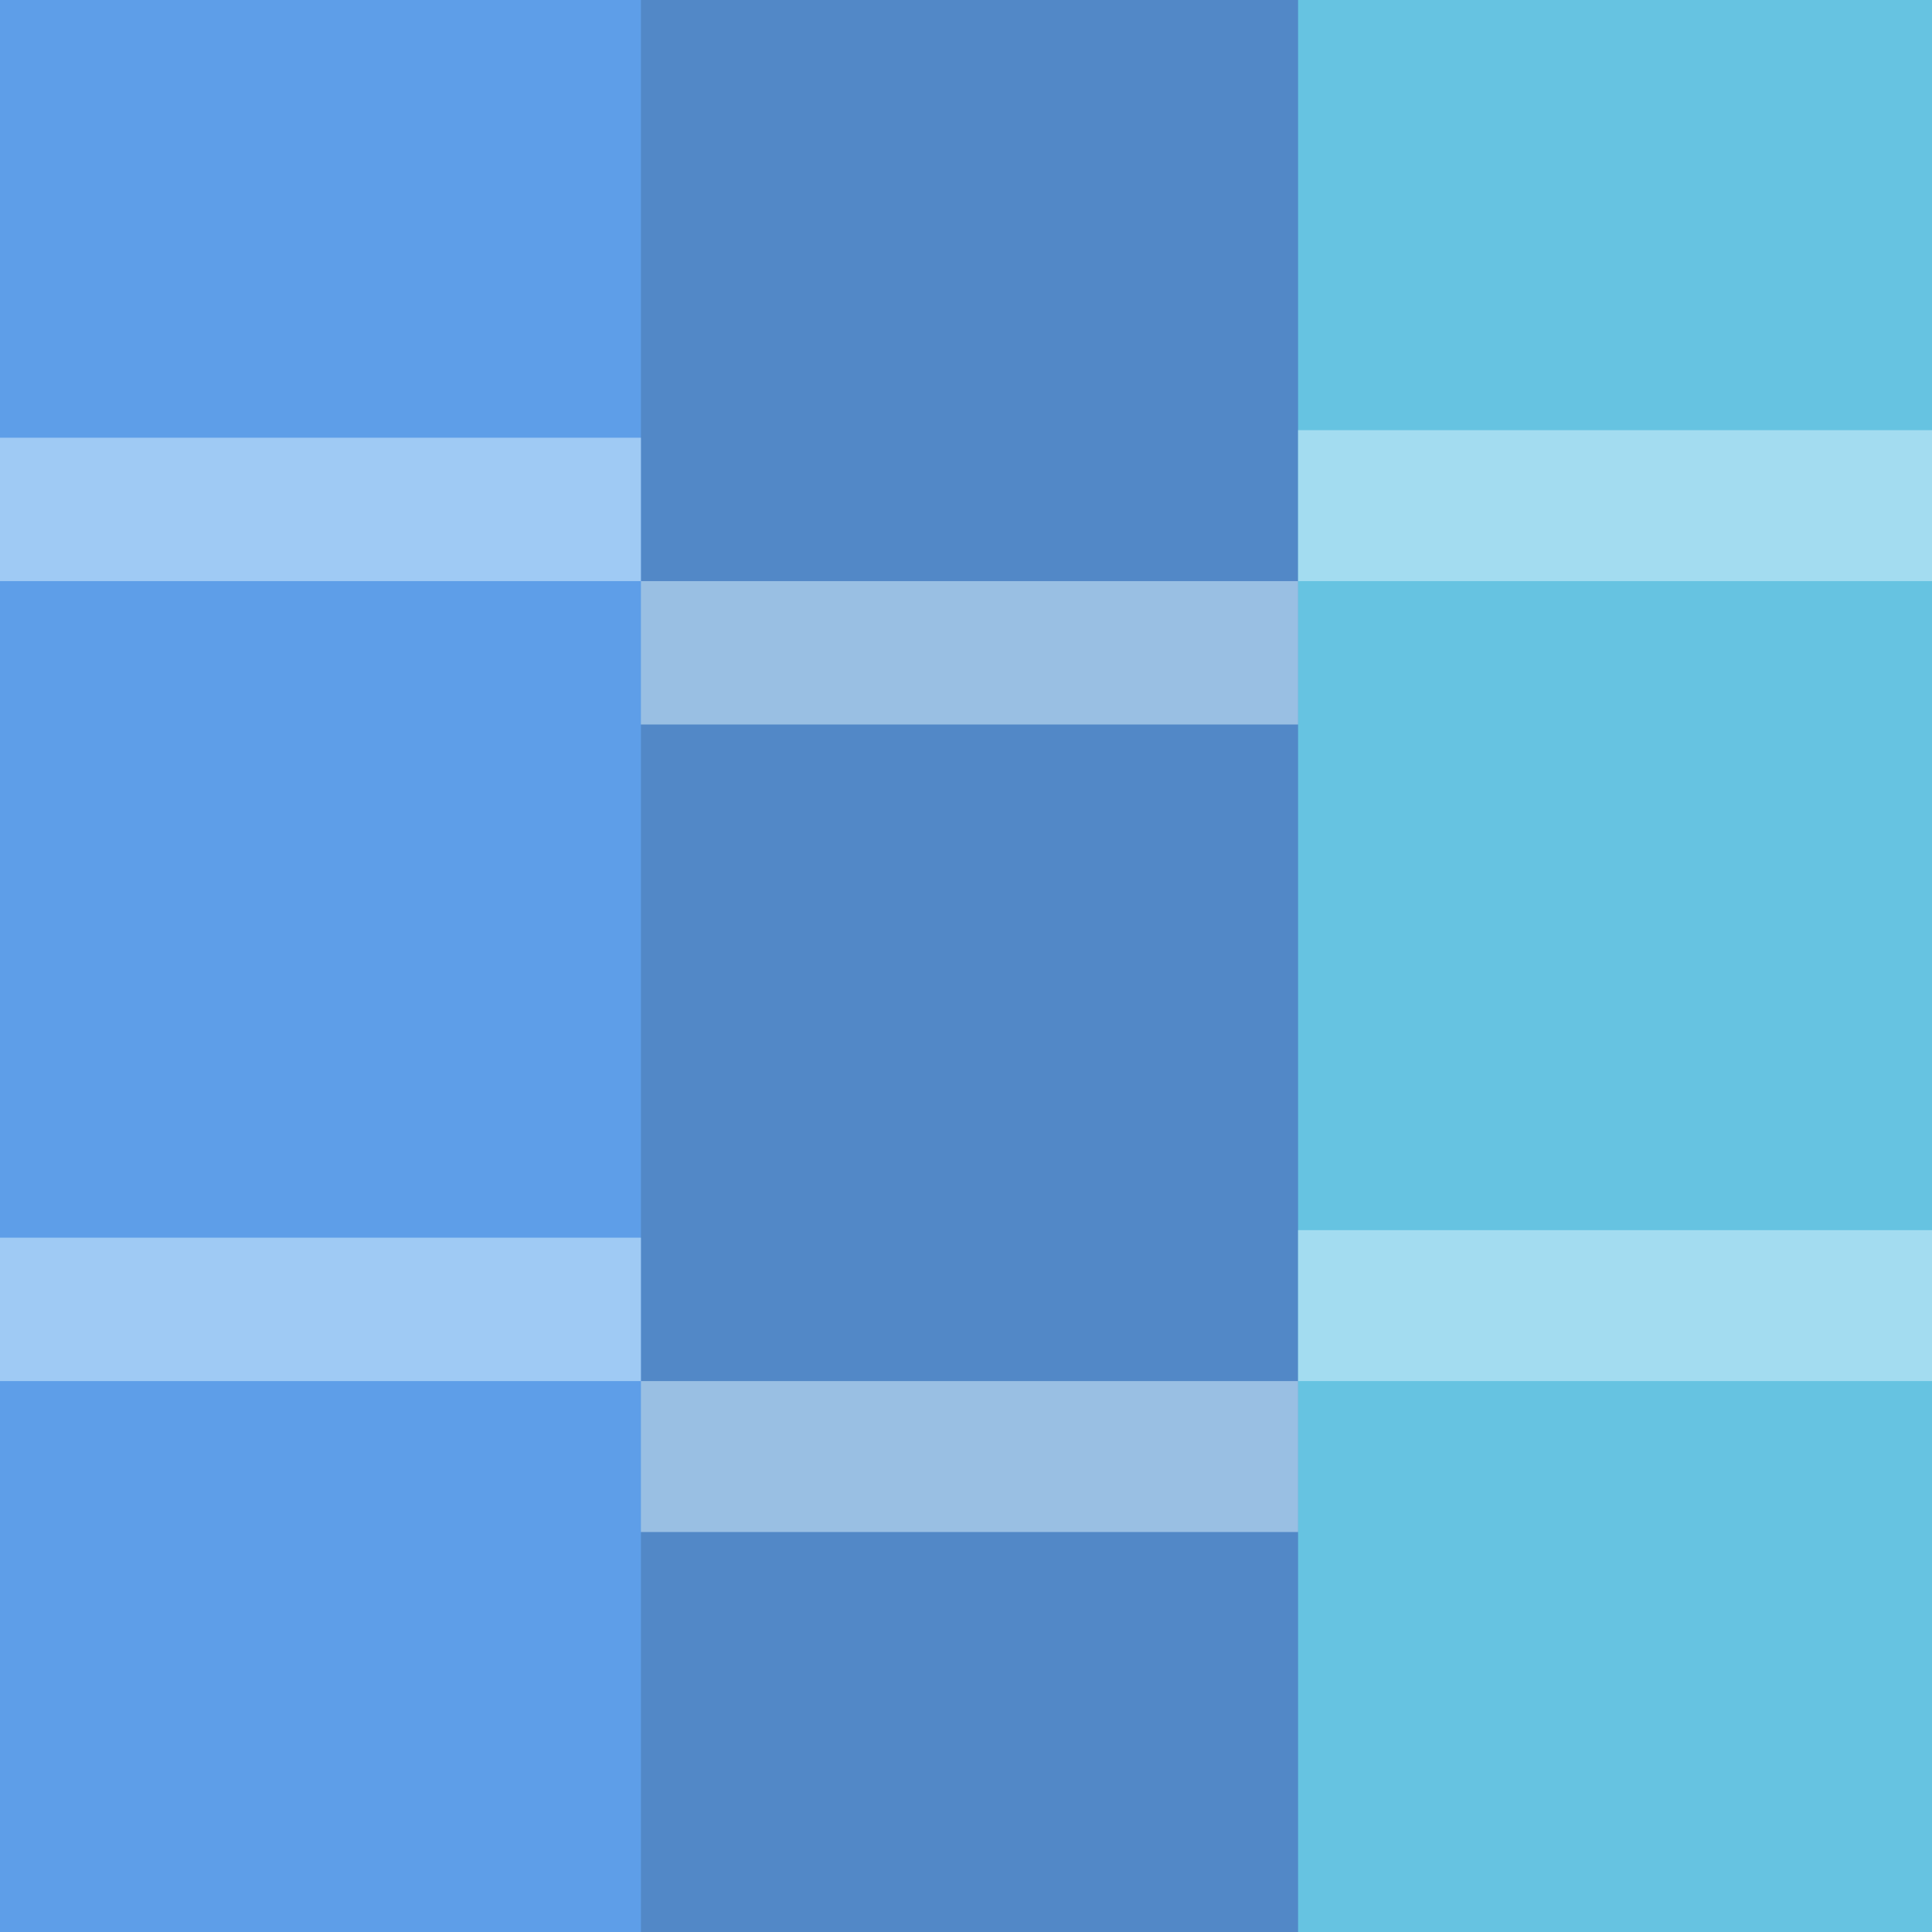
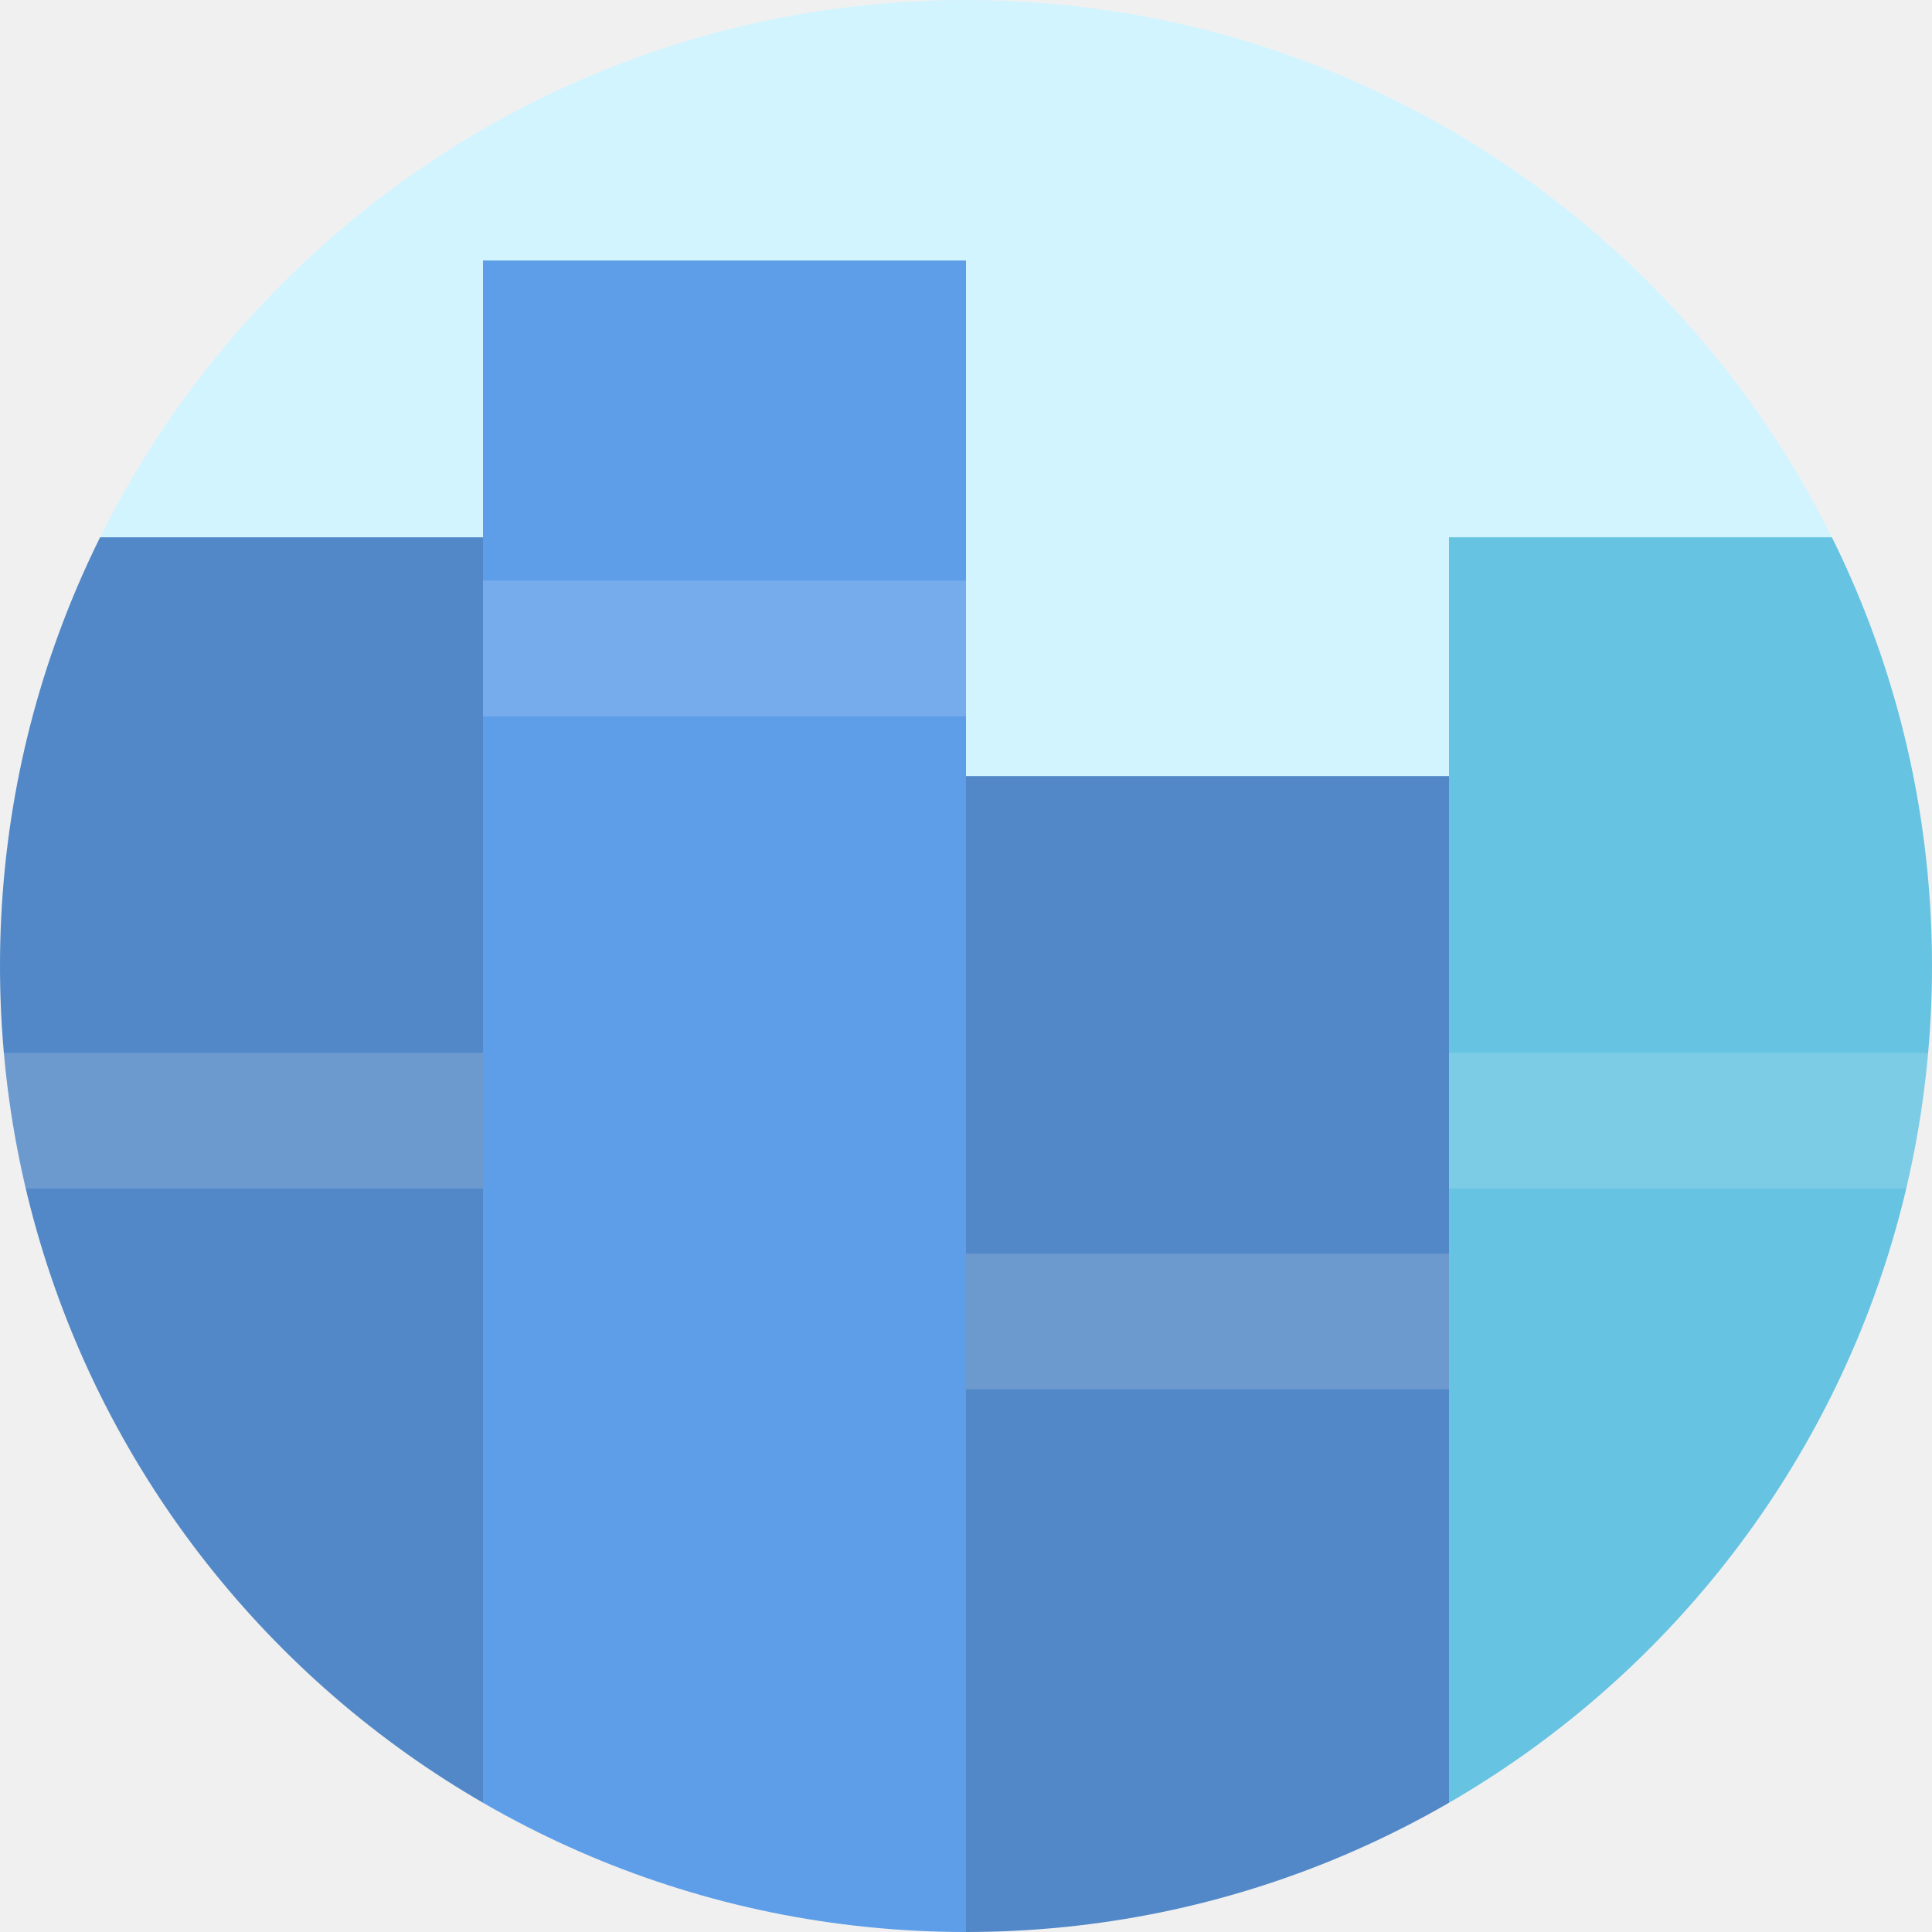
- <svg xmlns="http://www.w3.org/2000/svg" width="255" height="255" viewBox="0 0 255 255" fill="none">
-   <mask id="mask0_37_23" style="mask-type:alpha" maskUnits="userSpaceOnUse" x="0" y="0" width="255" height="255">
-     <rect width="255" height="255" fill="#F42E2E" />
+ <svg xmlns="http://www.w3.org/2000/svg" width="356" height="356" viewBox="0 0 356 356" fill="none">
+   <mask id="mask0_39_4" style="mask-type:alpha" maskUnits="userSpaceOnUse" x="0" y="0" width="356" height="356">
+     <circle cx="178" cy="178" r="178" fill="#D9D9D9" />
  </mask>
-   <g mask="url(#mask0_37_23)">
-     <rect x="-72.715" y="-7.969" width="400.351" height="346.396" fill="#E0F6FF" />
-     <path d="M-27.295 132.738H13.699H57.001V151.958H-27.295V132.738Z" fill="#D8E0FF" fill-opacity="0.1" />
-     <path d="M-27.295 243.337H13.699H57.001V262.557H-27.295V243.337Z" fill="#D8E0FF" fill-opacity="0.1" />
-     <path d="M57.773 -4.941C57.773 -10.464 62.251 -14.941 67.773 -14.941H128.497H193.203C198.726 -14.941 203.203 -10.464 203.203 -4.941V275.879C203.203 281.402 198.726 285.879 193.203 285.879H67.773C62.251 285.879 57.773 281.402 57.773 275.879V-4.941Z" fill="#5288C7" />
-     <path d="M171.328 -5.938C171.328 -11.46 175.805 -15.938 181.328 -15.938H219.284H259.941C265.464 -15.938 269.941 -11.46 269.941 -5.938V278.867C269.941 284.39 265.464 288.867 259.941 288.867H181.328C175.805 288.867 171.328 284.39 171.328 278.867V-5.938Z" fill="#66C3E1" />
-     <path d="M171.328 56.777H219.284H269.941V76.699H171.328V56.777Z" fill="#E0F6FF" fill-opacity="0.5" />
-     <path d="M171.328 162.363H219.769H270.937V182.285H171.328V162.363Z" fill="#E0F6FF" fill-opacity="0.5" />
-     <path d="M72.715 76.699H120.671H171.328V95.625H72.715V76.699Z" fill="#E0F6FF" fill-opacity="0.5" />
-     <path d="M72.715 182.285H120.671H171.328V202.207H72.715V182.285Z" fill="#E0F6FF" fill-opacity="0.5" />
-     <path d="M-19 -9.922C-19 -15.445 -14.523 -19.922 -9 -19.922H31.378H74.594C80.117 -19.922 84.594 -15.445 84.594 -9.922V281.855C84.594 287.378 80.117 291.855 74.594 291.855H-9C-14.523 291.855 -19 287.378 -19 281.855V-9.922Z" fill="#5E9EE8" />
-     <path d="M-13.023 57.773H34.449H84.594V76.699H-13.023V57.773Z" fill="#E0F6FF" fill-opacity="0.5" />
-     <path d="M-13.023 163.359H34.449H84.594V182.285H-13.023V163.359Z" fill="#E0F6FF" fill-opacity="0.5" />
+   <g mask="url(#mask0_39_4)">
+     <rect x="-29" width="442" height="178" fill="#D2F4FF" />
+     <path d="M267 99H310.281H356V356H267V99Z" fill="#66C3E1" />
+     <path d="M178 143H221.281H267V356H178V143Z" fill="#5288C7" />
+     <path d="M0 99H43.281H89V356H0V99Z" fill="#5288C7" />
+     <path d="M89 48H132.281H178V356H89V48Z" fill="#5E9EE8" />
+     <path d="M178 231H221.281H267V256H178V231Z" fill="white" fill-opacity="0.15" />
+     <path d="M89 107H132.281H178V132H89V107Z" fill="white" fill-opacity="0.15" />
+     <path d="M0 194H43.281H89V219H0V194Z" fill="white" fill-opacity="0.15" />
+     <path d="M267 194H310.281H356V219H267V194Z" fill="white" fill-opacity="0.15" />
  </g>
</svg>
